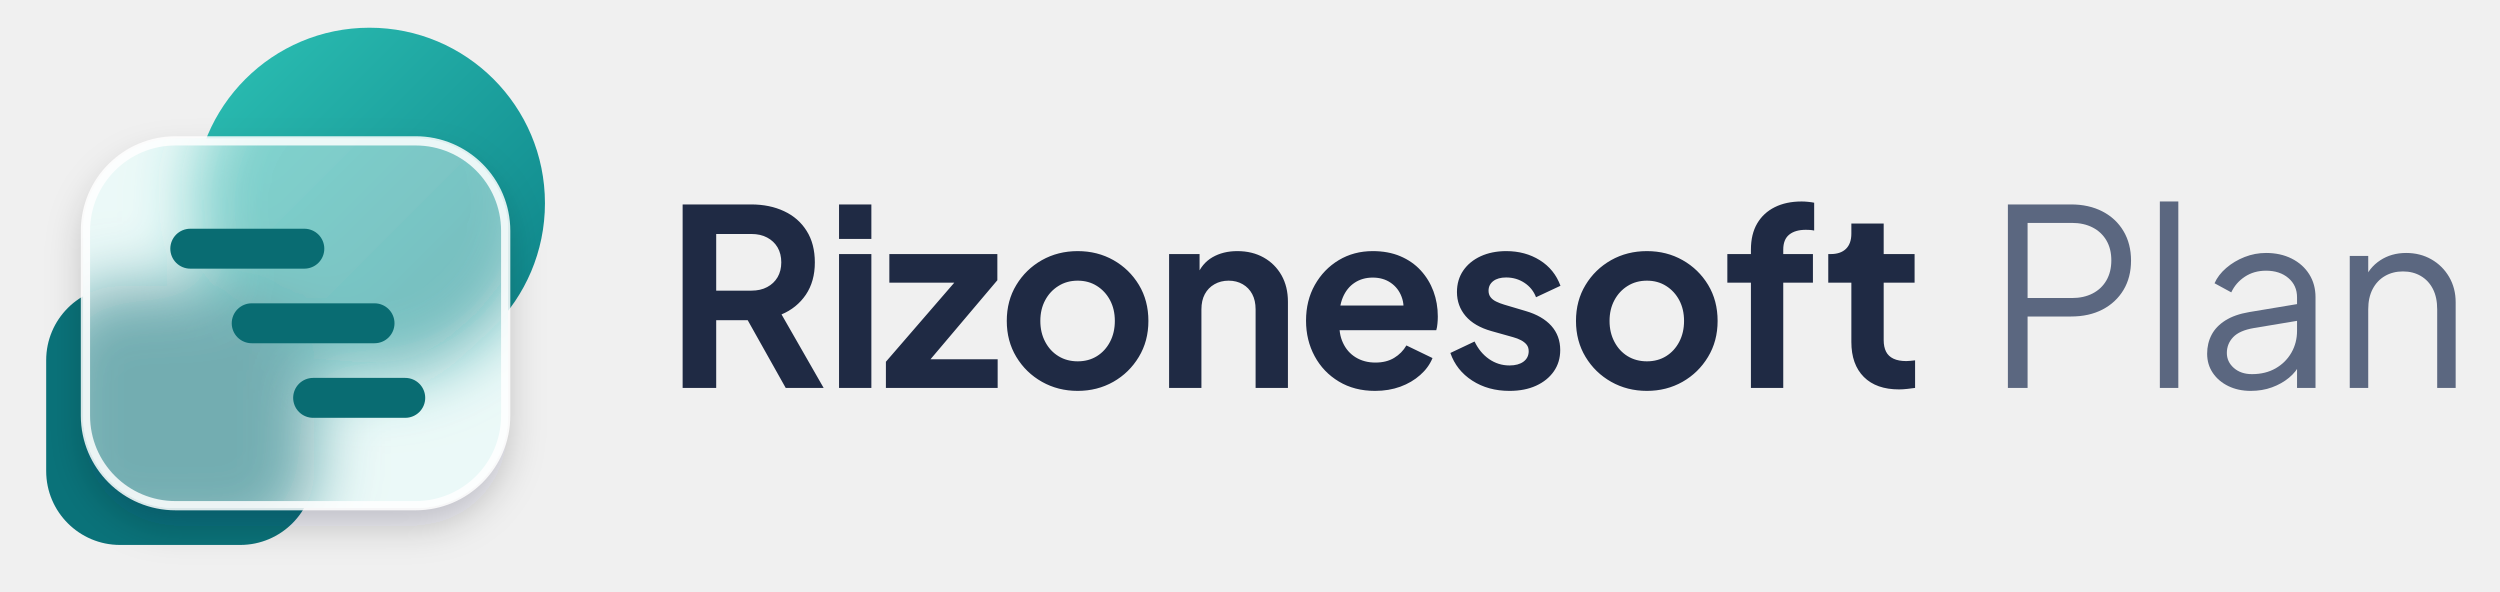
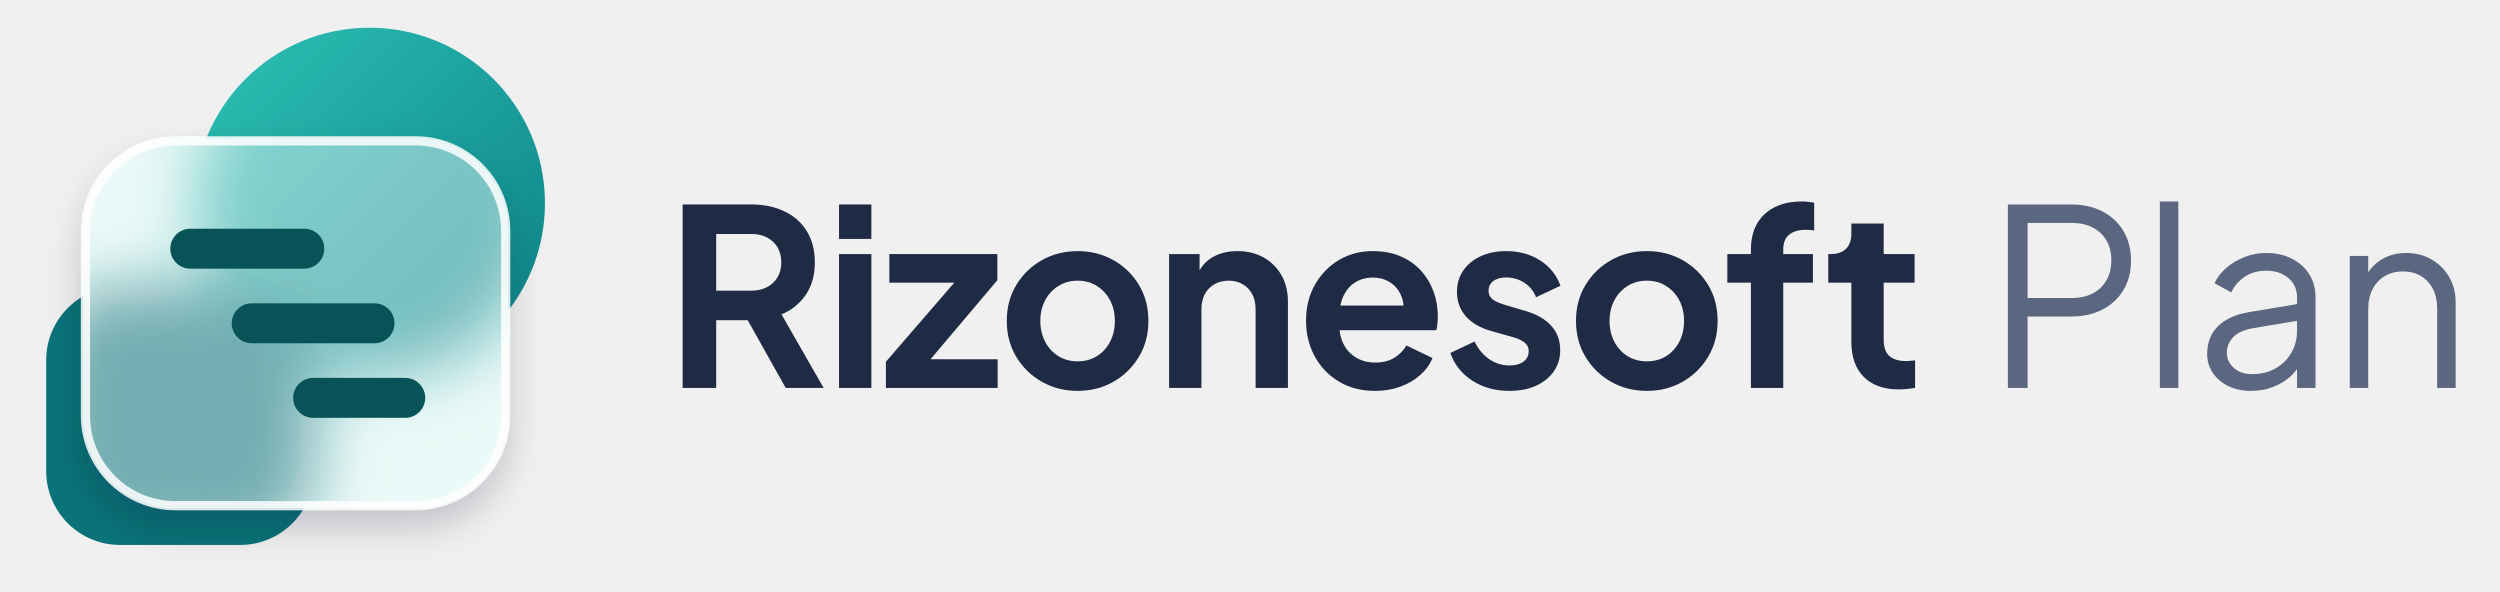
<svg xmlns="http://www.w3.org/2000/svg" viewBox="0 0 406 96" width="406" height="96">
  <svg x="0" y="0" width="96" height="96" viewBox="0 0 128 128">
    <defs>
      <linearGradient id="plan-lg-g1" x1="0" y1="0" x2="1" y2="1">
        <stop offset="0" stop-color="#2dc2b5" />
        <stop offset="1" stop-color="#0b7f86" />
      </linearGradient>
      <clipPath id="plan-lg-p2">
        <rect x="18" y="30" width="92" height="80" rx="20" fill="#000" />
      </clipPath>
      <filter id="plan-lg-b3">
        <feGaussianBlur stdDeviation="7" />
      </filter>
      <filter id="plan-lg-s4" x="-30%" y="-30%" width="160%" height="160%">
        <feDropShadow dx="0" dy="4" stdDeviation="4" flood-color="#0b1530" flood-opacity=".2" />
      </filter>
    </defs>
    <circle cx="80" cy="44" r="38" fill="url(#plan-lg-g1)" />
    <rect x="10" y="62" width="58" height="56" rx="16" fill="#0a7279" />
    <g filter="url(#plan-lg-s4)">
      <rect x="18" y="30" width="92" height="80" rx="20" fill="#ddf5f3" />
      <g clip-path="url(#plan-lg-p2)">
        <g filter="url(#plan-lg-b3)">
          <circle cx="80" cy="44" r="38" fill="url(#plan-lg-g1)" />
          <rect x="10" y="62" width="58" height="56" rx="16" fill="#0a7279" />
        </g>
        <rect x="18" y="30" width="92" height="80" rx="0" fill="#ffffff" opacity=".42" />
      </g>
    </g>
    <rect x="18.5" y="30.5" width="91" height="79" rx="19.5" fill="none" stroke="#ffffff" stroke-opacity=".85" stroke-width="2" />
    <g transform="translate(64,70) scale(0.95)">
-       <path stroke="#096c72" stroke-width="9.1" stroke-linecap="round" fill="none" d="M-24,-17 H2 M-10,0 H18 M4,17 H25" />
+       <path stroke="#075357" stroke-width="9.1" stroke-linecap="round" fill="none" d="M-24,-17 H2 M-10,0 H18 M4,17 H25" />
    </g>
  </svg>
  <path d="M110.86 63V33.2H121.97Q125.01 33.2 127.34 34.3Q129.68 35.39 131 37.5Q132.33 39.6 132.33 42.62Q132.33 45.69 130.87 47.86Q129.4 50.02 126.92 51.06L133.76 63H127.6L120.26 49.92L123.8 52H116.31V63H110.86ZM116.31 47.2H122.04Q123.51 47.2 124.59 46.62Q125.67 46.05 126.28 45.02Q126.88 43.98 126.88 42.61Q126.88 41.21 126.28 40.18Q125.67 39.15 124.59 38.58Q123.51 38 122.04 38H116.31V47.2ZM136.26 63V41.26H141.51V63H136.26ZM136.26 38.8V33.2H141.51V38.8H136.26ZM143.87 63V58.75L156.52 44.12L157.32 45.91H144.43V41.26H161.97V45.51L149.57 60.17L148.77 58.35H162.02V63H143.87ZM175.02 63.48Q171.83 63.48 169.22 62.01Q166.6 60.53 165.05 57.96Q163.5 55.39 163.5 52.12Q163.5 48.83 165.05 46.28Q166.59 43.73 169.2 42.25Q171.81 40.78 175.02 40.78Q178.23 40.78 180.83 42.25Q183.42 43.72 184.96 46.27Q186.5 48.82 186.5 52.12Q186.5 55.4 184.94 57.97Q183.39 60.54 180.8 62.01Q178.2 63.48 175.02 63.48ZM175.02 58.68Q176.79 58.68 178.14 57.84Q179.49 57 180.27 55.51Q181.05 54.02 181.05 52.12Q181.05 50.22 180.27 48.75Q179.49 47.29 178.14 46.44Q176.79 45.58 175.02 45.58Q173.25 45.58 171.89 46.44Q170.52 47.29 169.74 48.75Q168.95 50.22 168.95 52.12Q168.95 54.02 169.74 55.51Q170.52 57 171.89 57.84Q173.25 58.68 175.02 58.68ZM189.86 63V41.26H194.81V45.54L194.4 44.78Q195.17 42.79 196.9 41.78Q198.63 40.78 200.94 40.78Q203.37 40.78 205.22 41.82Q207.07 42.86 208.12 44.71Q209.16 46.56 209.16 49V63H203.91V50.24Q203.91 48.79 203.36 47.76Q202.81 46.73 201.82 46.16Q200.82 45.58 199.53 45.58Q198.24 45.58 197.23 46.16Q196.22 46.73 195.66 47.77Q195.11 48.8 195.11 50.24V63H189.86ZM223.31 63.48Q219.95 63.48 217.43 61.96Q214.9 60.44 213.5 57.85Q212.1 55.26 212.1 52.08Q212.1 48.81 213.53 46.27Q214.97 43.72 217.41 42.25Q219.86 40.78 222.93 40.78Q225.46 40.78 227.41 41.61Q229.37 42.44 230.72 43.91Q232.08 45.39 232.79 47.3Q233.5 49.21 233.5 51.4Q233.5 51.98 233.44 52.57Q233.39 53.16 233.25 53.62H216.45V49.62H230.27L227.78 51.48Q228.17 49.64 227.62 48.2Q227.08 46.76 225.85 45.92Q224.63 45.08 222.93 45.08Q221.26 45.08 220 45.91Q218.73 46.74 218.07 48.31Q217.41 49.89 217.55 52.12Q217.38 54.14 218.09 55.66Q218.79 57.19 220.16 58.03Q221.54 58.88 223.37 58.88Q225.16 58.88 226.41 58.12Q227.67 57.36 228.4 56.1L232.64 58.15Q232 59.71 230.63 60.91Q229.27 62.12 227.41 62.8Q225.54 63.48 223.31 63.48ZM245.14 63.48Q241.67 63.48 239.09 61.81Q236.52 60.15 235.54 57.32L239.47 55.46Q240.33 57.27 241.82 58.31Q243.32 59.35 245.14 59.35Q246.58 59.35 247.42 58.73Q248.26 58.1 248.26 57.03Q248.26 56.39 247.92 55.97Q247.58 55.55 247.01 55.25Q246.44 54.95 245.74 54.76L242.18 53.76Q239.43 52.98 238.02 51.33Q236.61 49.67 236.61 47.43Q236.61 45.43 237.63 43.94Q238.65 42.45 240.47 41.61Q242.29 40.78 244.62 40.78Q247.7 40.78 250.07 42.26Q252.44 43.74 253.42 46.41L249.45 48.27Q248.89 46.8 247.57 45.93Q246.25 45.06 244.59 45.06Q243.27 45.06 242.5 45.65Q241.74 46.24 241.74 47.22Q241.74 47.82 242.06 48.25Q242.38 48.68 242.97 48.97Q243.56 49.26 244.3 49.48L247.8 50.52Q250.49 51.31 251.94 52.92Q253.38 54.54 253.38 56.85Q253.38 58.82 252.34 60.31Q251.3 61.8 249.46 62.64Q247.62 63.48 245.14 63.48ZM267.46 63.48Q264.27 63.48 261.66 62.01Q259.04 60.53 257.49 57.96Q255.94 55.39 255.94 52.12Q255.94 48.83 257.49 46.28Q259.03 43.73 261.64 42.25Q264.25 40.78 267.46 40.78Q270.67 40.78 273.26 42.25Q275.86 43.72 277.4 46.27Q278.94 48.82 278.94 52.12Q278.94 55.4 277.38 57.97Q275.83 60.54 273.24 62.01Q270.64 63.48 267.46 63.48ZM267.46 58.68Q269.23 58.68 270.58 57.84Q271.93 57 272.71 55.51Q273.49 54.02 273.49 52.12Q273.49 50.22 272.71 48.75Q271.93 47.29 270.58 46.44Q269.23 45.58 267.46 45.58Q265.69 45.58 264.32 46.44Q262.96 47.29 262.18 48.75Q261.39 50.22 261.39 52.12Q261.39 54.02 262.18 55.51Q262.96 57 264.32 57.84Q265.69 58.68 267.46 58.68ZM284.35 63V45.91H280.52V41.26H284.35V40.54Q284.35 38.03 285.36 36.3Q286.38 34.56 288.23 33.64Q290.08 32.72 292.59 32.72Q293.08 32.72 293.66 32.78Q294.24 32.84 294.62 32.92V37.44Q294.25 37.36 293.9 37.34Q293.56 37.32 293.27 37.32Q291.53 37.32 290.56 38.11Q289.6 38.89 289.6 40.54V41.26H294.42V45.91H289.6V63H284.35ZM308.4 63.24Q304.71 63.24 302.69 61.22Q300.66 59.19 300.66 55.53V45.91H296.91V41.26H297.31Q298.91 41.26 299.79 40.41Q300.66 39.55 300.66 37.95V36.3H305.91V41.26H310.93V45.91H305.91V55.23Q305.91 56.34 306.29 57.1Q306.67 57.86 307.5 58.25Q308.32 58.64 309.58 58.64Q309.87 58.64 310.25 58.6Q310.63 58.56 311.01 58.52V63Q310.44 63.09 309.72 63.16Q309 63.24 308.4 63.24Z" fill="#1f2a44" />
  <path d="M326.08 63V33.2H336.32Q339.24 33.2 341.44 34.34Q343.64 35.48 344.86 37.54Q346.08 39.6 346.08 42.32Q346.08 45.04 344.86 47.08Q343.64 49.12 341.46 50.26Q339.28 51.4 336.32 51.4H329.28V63H326.08ZM329.28 48.4H336.48Q338.4 48.4 339.84 47.66Q341.28 46.92 342.08 45.54Q342.88 44.16 342.88 42.28Q342.88 40.4 342.08 39.04Q341.28 37.68 339.84 36.94Q338.4 36.2 336.48 36.2H329.28V48.4ZM350.76 63V32.72H353.76V63H350.76ZM365.52 63.48Q363.48 63.48 361.88 62.7Q360.28 61.92 359.36 60.56Q358.44 59.2 358.44 57.44Q358.44 55.76 359.16 54.38Q359.88 53 361.4 52.04Q362.92 51.08 365.28 50.68L373.68 49.28V52L366 53.28Q363.68 53.68 362.66 54.76Q361.64 55.84 361.64 57.32Q361.64 58.76 362.78 59.76Q363.92 60.76 365.72 60.76Q367.92 60.76 369.56 59.82Q371.2 58.88 372.12 57.28Q373.04 55.68 373.04 53.72V48.28Q373.04 46.36 371.64 45.16Q370.24 43.96 368 43.96Q366.04 43.96 364.56 44.94Q363.08 45.92 362.36 47.48L359.64 46Q360.24 44.64 361.54 43.52Q362.84 42.4 364.52 41.74Q366.2 41.08 368 41.08Q370.36 41.08 372.18 42Q374 42.92 375.02 44.54Q376.04 46.16 376.04 48.28V63H373.04V58.72L373.48 59.16Q372.92 60.36 371.74 61.34Q370.56 62.32 368.98 62.9Q367.4 63.48 365.52 63.48ZM381.6 63V41.56H384.6V45.72L383.92 45.56Q384.72 43.48 386.54 42.28Q388.36 41.08 390.76 41.08Q393.04 41.08 394.86 42.12Q396.68 43.16 397.74 44.98Q398.8 46.8 398.8 49.08V63H395.8V50.24Q395.8 48.28 395.1 46.92Q394.4 45.56 393.14 44.82Q391.88 44.08 390.24 44.08Q388.6 44.08 387.32 44.82Q386.04 45.56 385.32 46.94Q384.6 48.32 384.6 50.24V63H381.6Z" fill="#5b6780" />
</svg>
